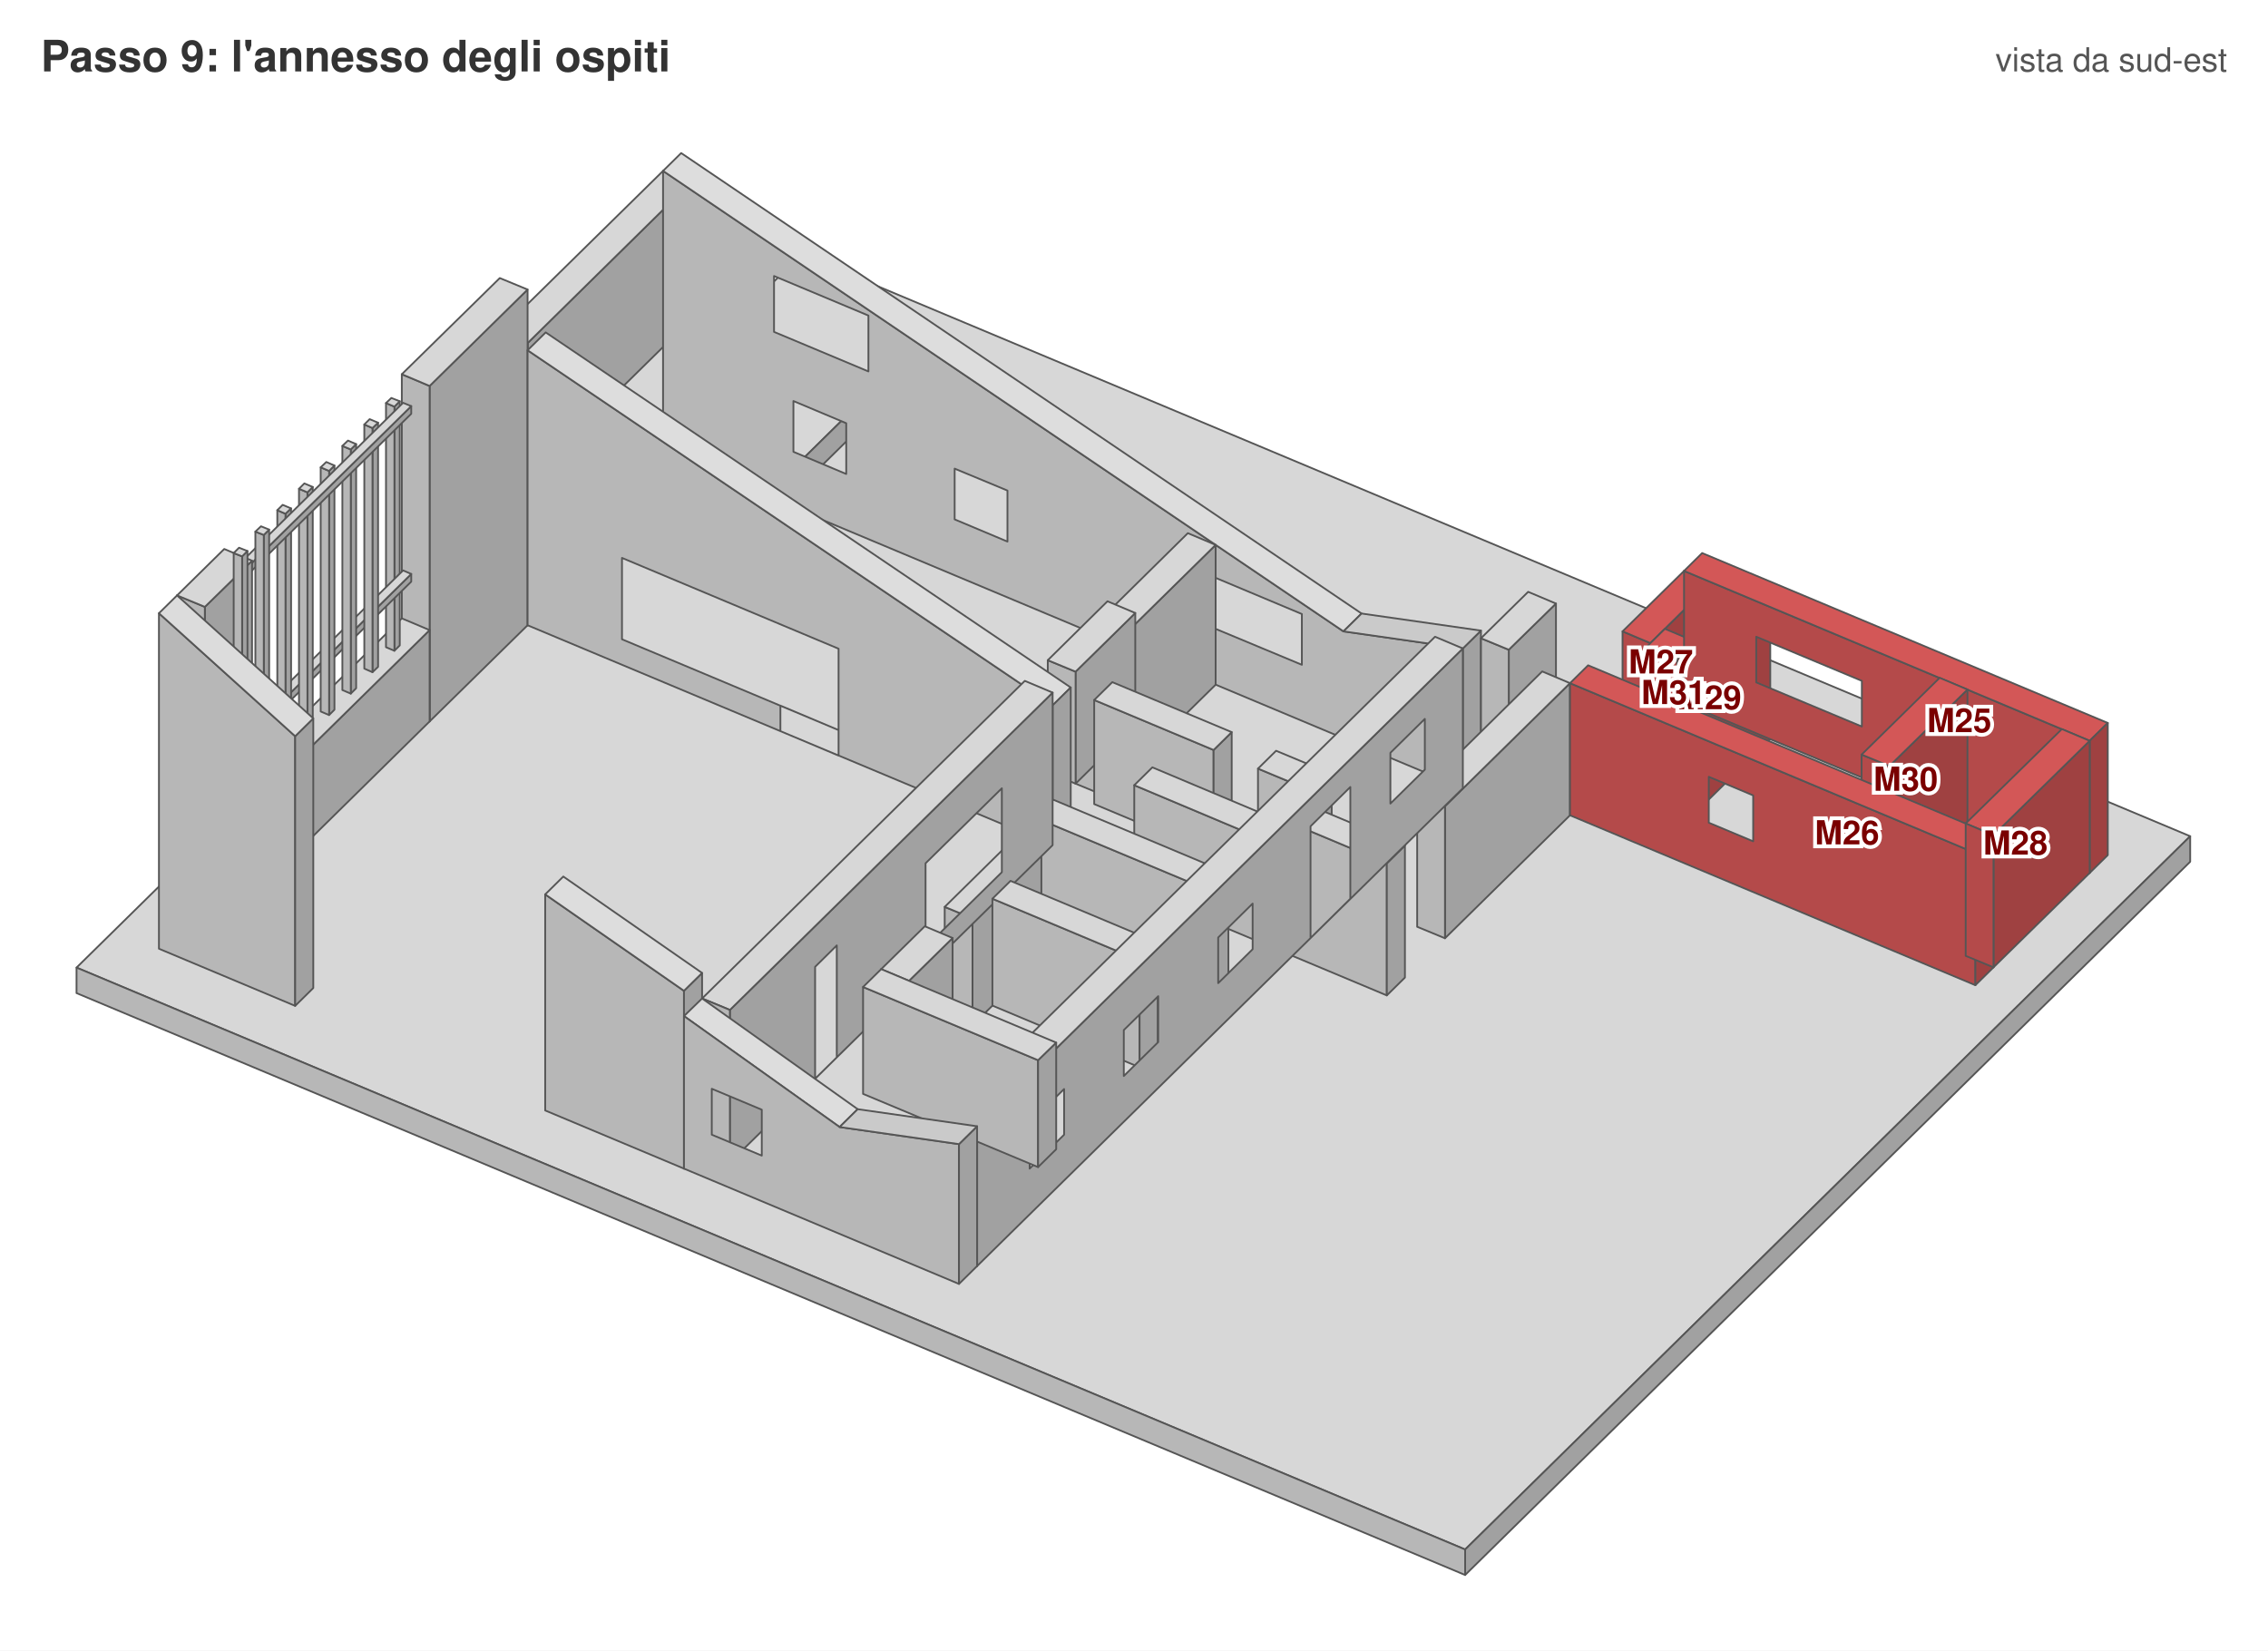
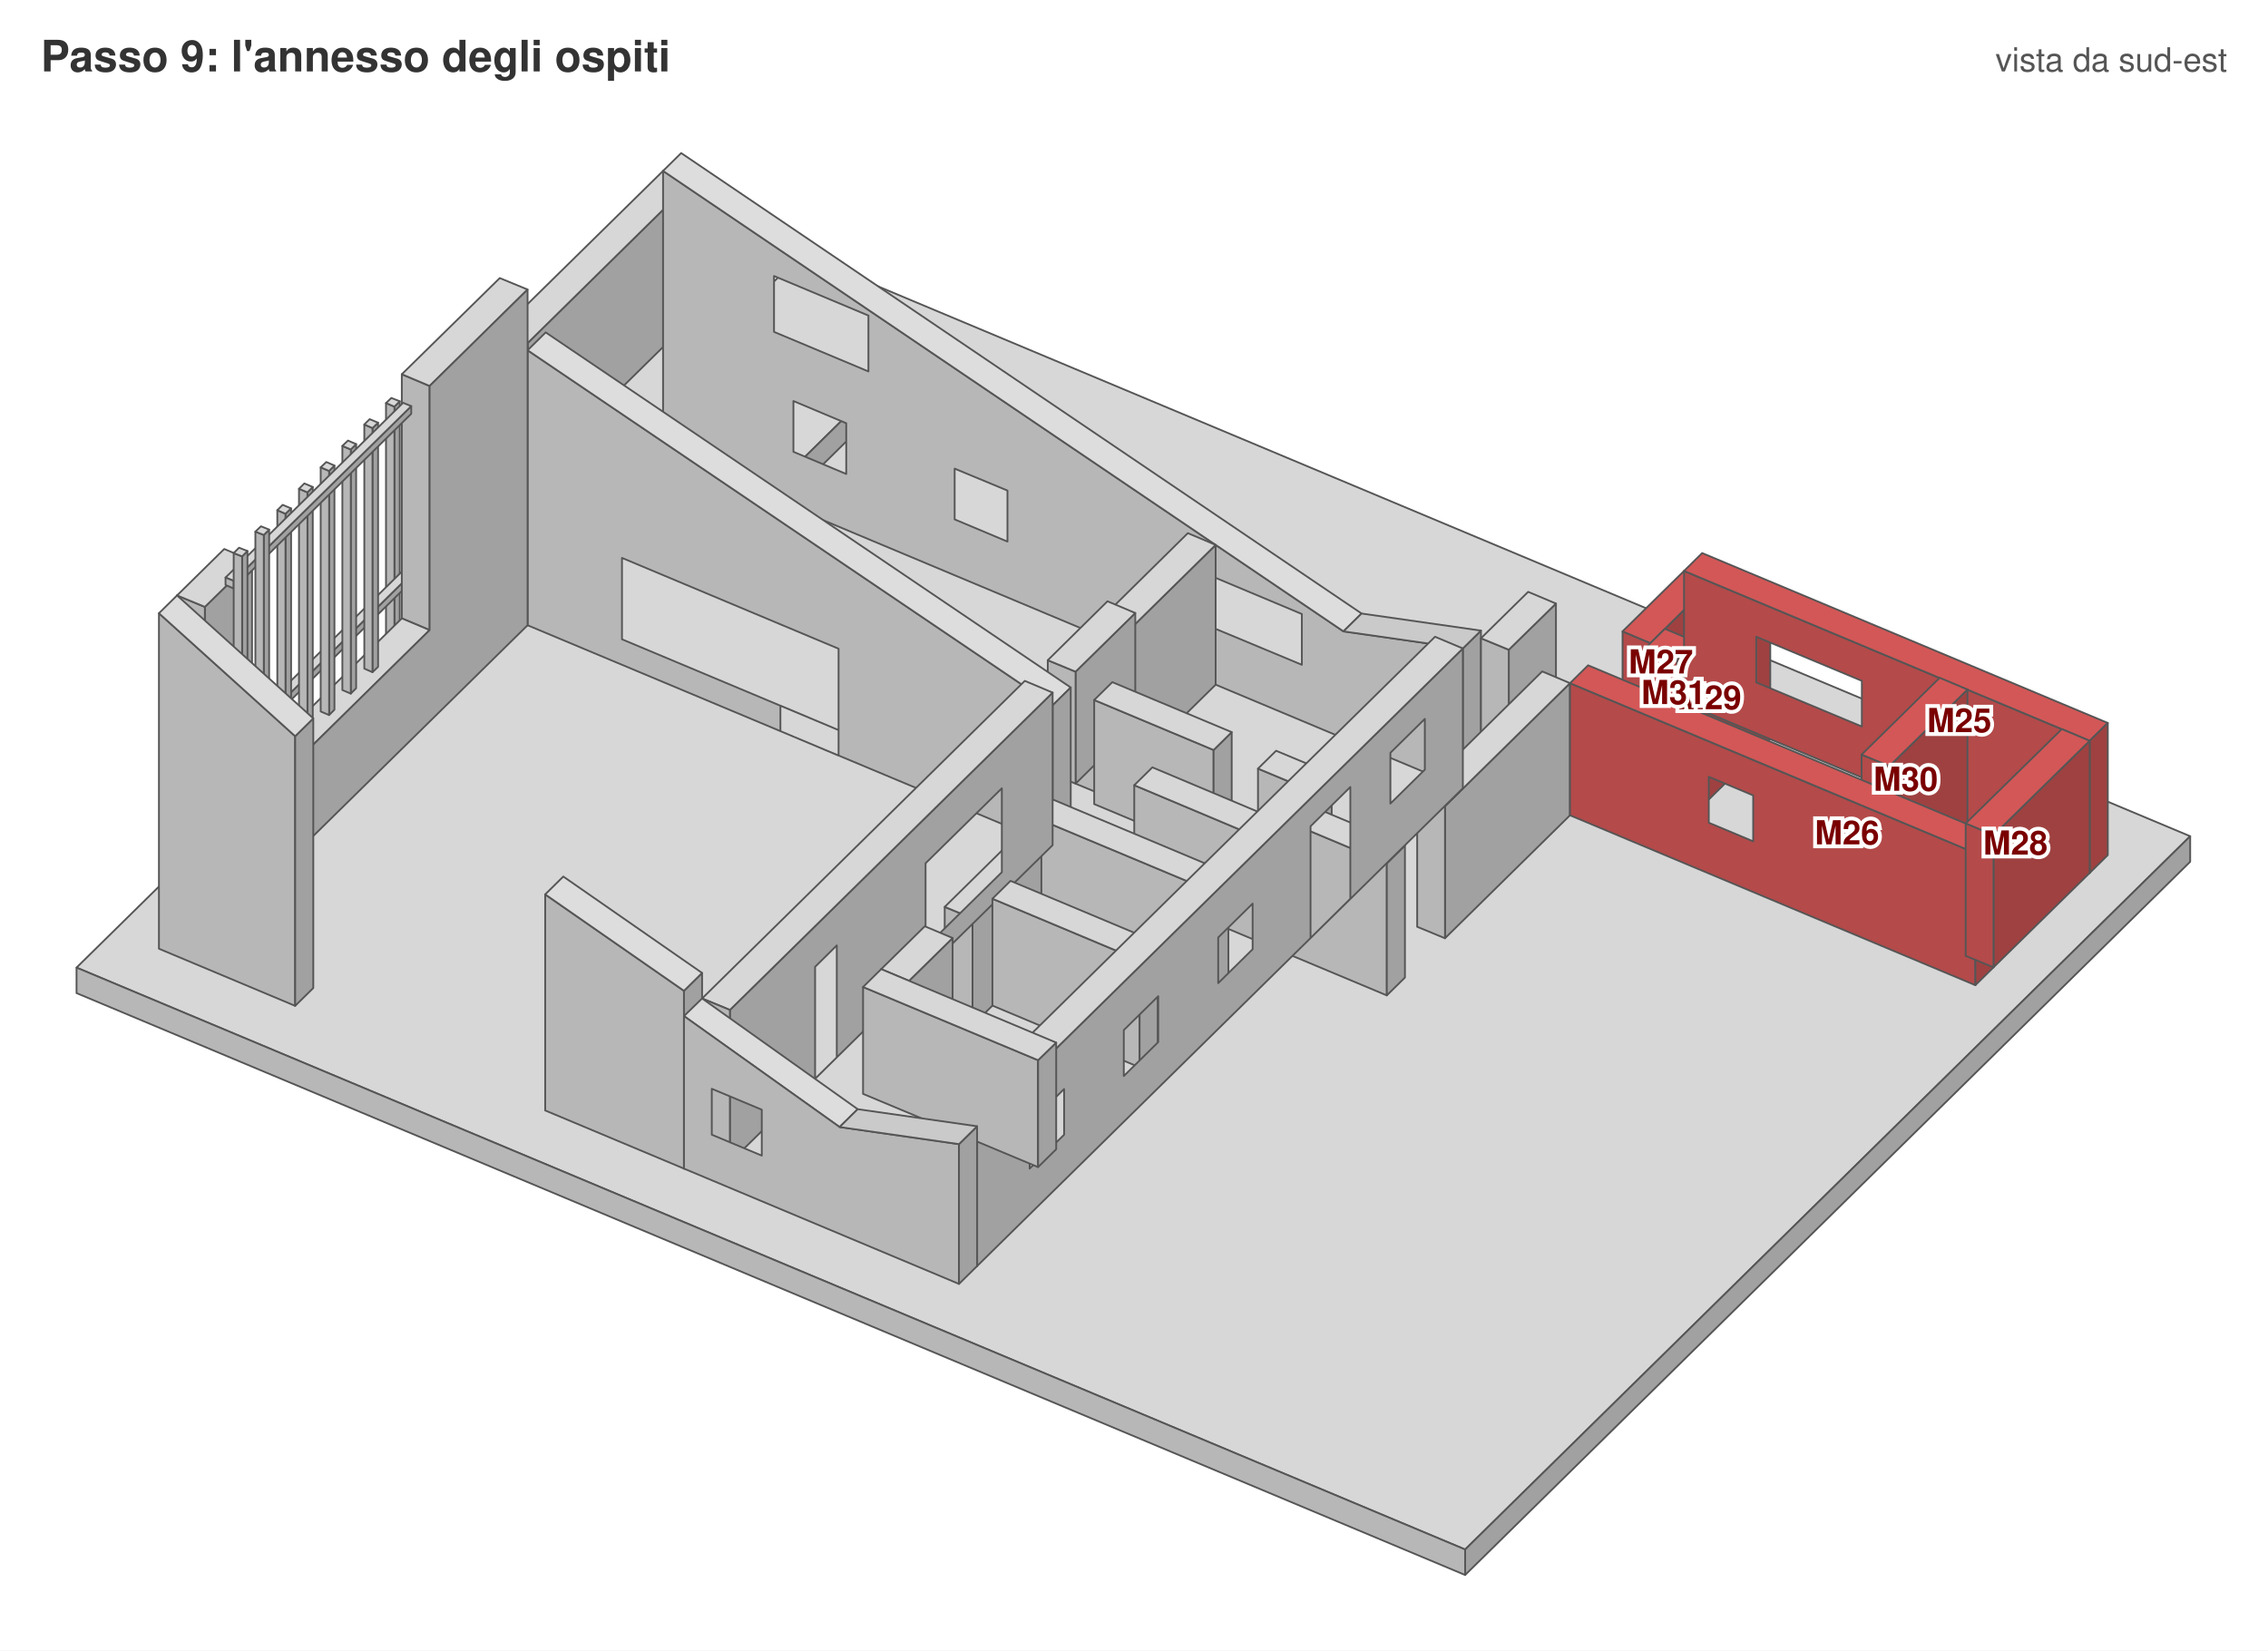
<svg xmlns="http://www.w3.org/2000/svg" viewBox="0 0 889 647" width="889" height="647">
  <rect width="100%" height="100%" fill="#ffffff" />
  <text x="16" y="28" font-family="Helvetica, Arial, sans-serif" font-size="17" font-weight="bold" fill="#333">Passo 9: l'annesso degli ospiti</text>
  <path d="M 314.2 99.7 L 858.5 327.8 L 574.3 607.4 L 30.0 379.3 Z" fill="rgb(215,215,215)" fill-rule="evenodd" stroke="#555" stroke-width="0.7" stroke-linejoin="round" />
  <path d="M 858.5 337.8 L 574.3 617.4 L 574.3 607.4 L 858.5 327.8 Z" fill="rgb(161,161,161)" fill-rule="evenodd" stroke="#555" stroke-width="0.7" stroke-linejoin="round" />
  <path d="M 574.3 617.4 L 30.0 389.3 L 30.0 379.3 L 574.3 607.4 Z" fill="rgb(183,183,183)" fill-rule="evenodd" stroke="#555" stroke-width="0.7" stroke-linejoin="round" />
  <path d="M 270.7 182.2 L 206.8 245.1 L 206.8 134.5 L 270.7 71.6 Z M 267.2 163.8 L 240.9 189.6 L 240.9 169.7 L 267.2 143.8 Z" fill="rgb(161,161,161)" fill-rule="evenodd" stroke="#555" stroke-width="0.7" stroke-linejoin="round" />
  <path d="M 195.9 240.5 L 195.9 129.9 L 206.8 134.5 L 206.8 245.1 Z" fill="rgb(183,183,183)" fill-rule="evenodd" stroke="#555" stroke-width="0.7" stroke-linejoin="round" />
  <path d="M 195.9 129.9 L 259.9 67.0 L 270.7 71.6 L 206.8 134.5 Z" fill="rgb(215,215,215)" fill-rule="evenodd" stroke="#555" stroke-width="0.7" stroke-linejoin="round" />
  <path d="M 270.7 125.4 L 340.4 154.6 L 283.6 210.5 L 213.9 181.3 Z" fill="rgb(215,215,215)" fill-rule="evenodd" stroke="#555" stroke-width="0.7" stroke-linejoin="round" />
  <path d="M 340.4 164.5 L 283.6 220.5 L 283.6 210.5 L 340.4 154.6 Z" fill="rgb(161,161,161)" fill-rule="evenodd" stroke="#555" stroke-width="0.7" stroke-linejoin="round" />
  <path d="M 283.6 220.5 L 213.9 191.3 L 213.9 181.3 L 283.6 210.5 Z" fill="rgb(183,183,183)" fill-rule="evenodd" stroke="#555" stroke-width="0.7" stroke-linejoin="round" />
  <path d="M 259.9 177.6 L 573.4 309.0 L 573.4 254.2 L 526.6 247.5 L 259.9 67.0 Z M 311.0 177.1 L 331.7 185.8 L 331.7 165.9 L 311.0 157.2 Z M 374.2 203.6 L 394.9 212.3 L 394.9 192.3 L 374.2 183.7 Z M 474.3 245.6 L 510.3 260.6 L 510.3 240.7 L 474.3 225.6 Z M 303.4 130.1 L 340.4 145.6 L 340.4 123.7 L 303.4 108.2 Z" fill="rgb(183,183,183)" fill-rule="evenodd" stroke="#555" stroke-width="0.7" stroke-linejoin="round" />
  <path d="M 533.7 240.5 L 267.0 60.0 L 259.9 67.0 L 526.6 247.5 Z" fill="rgb(221,221,221)" fill-rule="evenodd" stroke="#555" stroke-width="0.7" stroke-linejoin="round" />
  <path d="M 580.5 302.0 L 580.5 247.2 L 573.4 254.2 L 573.4 309.0 Z" fill="rgb(161,161,161)" fill-rule="evenodd" stroke="#555" stroke-width="0.7" stroke-linejoin="round" />
  <path d="M 580.5 247.2 L 533.7 240.5 L 526.6 247.5 L 573.4 254.2 Z" fill="rgb(202,202,202)" fill-rule="evenodd" stroke="#555" stroke-width="0.7" stroke-linejoin="round" />
  <path d="M 476.5 268.4 L 432.5 311.7 L 432.5 256.9 L 476.5 213.6 Z" fill="rgb(161,161,161)" fill-rule="evenodd" stroke="#555" stroke-width="0.7" stroke-linejoin="round" />
  <path d="M 421.6 252.4 L 465.6 209.0 L 476.5 213.6 L 432.5 256.9 Z" fill="rgb(215,215,215)" fill-rule="evenodd" stroke="#555" stroke-width="0.7" stroke-linejoin="round" />
  <path d="M 421.6 307.2 L 421.6 252.4 L 432.5 256.9 L 432.5 311.7 Z" fill="rgb(183,183,183)" fill-rule="evenodd" stroke="#555" stroke-width="0.7" stroke-linejoin="round" />
-   <path d="M 206.8 245.1 L 168.4 282.8 L 168.4 151.3 L 206.8 113.5 Z" fill="rgb(161,161,161)" fill-rule="evenodd" stroke="#555" stroke-width="0.7" stroke-linejoin="round" />
-   <path d="M 157.5 278.3 L 157.5 146.7 L 168.4 151.3 L 168.4 282.8 Z" fill="rgb(183,183,183)" fill-rule="evenodd" stroke="#555" stroke-width="0.7" stroke-linejoin="round" />
-   <path d="M 157.5 146.7 L 195.9 109.0 L 206.8 113.5 L 168.4 151.3 Z" fill="rgb(215,215,215)" fill-rule="evenodd" stroke="#555" stroke-width="0.7" stroke-linejoin="round" />
  <path d="M 671.0 280.1 L 646.9 303.9 L 646.9 252.1 L 671.0 228.3 Z" fill="rgb(159,65,65)" fill-rule="evenodd" stroke="#555" stroke-width="0.7" stroke-linejoin="round" />
  <path d="M 636.0 299.3 L 636.0 247.5 L 646.9 252.1 L 646.9 303.9 Z" fill="rgb(180,74,74)" fill-rule="evenodd" stroke="#555" stroke-width="0.7" stroke-linejoin="round" />
  <path d="M 636.0 247.5 L 660.1 223.8 L 671.0 228.3 L 646.9 252.1 Z" fill="rgb(211,87,87)" fill-rule="evenodd" stroke="#555" stroke-width="0.7" stroke-linejoin="round" />
  <path d="M 445.0 284.1 L 421.6 307.2 L 421.6 263.3 L 445.0 240.3 Z" fill="rgb(161,161,161)" fill-rule="evenodd" stroke="#555" stroke-width="0.7" stroke-linejoin="round" />
  <path d="M 410.7 302.6 L 410.7 258.8 L 421.6 263.3 L 421.6 307.2 Z" fill="rgb(183,183,183)" fill-rule="evenodd" stroke="#555" stroke-width="0.7" stroke-linejoin="round" />
  <path d="M 410.7 258.8 L 434.1 235.7 L 445.0 240.3 L 421.6 263.3 Z" fill="rgb(215,215,215)" fill-rule="evenodd" stroke="#555" stroke-width="0.7" stroke-linejoin="round" />
  <path d="M 609.9 288.4 L 591.4 306.6 L 591.4 254.7 L 609.9 236.6 Z" fill="rgb(161,161,161)" fill-rule="evenodd" stroke="#555" stroke-width="0.7" stroke-linejoin="round" />
  <path d="M 580.5 302.0 L 580.5 250.2 L 591.4 254.7 L 591.4 306.6 Z" fill="rgb(183,183,183)" fill-rule="evenodd" stroke="#555" stroke-width="0.7" stroke-linejoin="round" />
  <path d="M 580.5 250.2 L 599.0 232.0 L 609.9 236.6 L 591.4 254.7 Z" fill="rgb(215,215,215)" fill-rule="evenodd" stroke="#555" stroke-width="0.7" stroke-linejoin="round" />
  <path d="M 693.9 289.7 L 663.3 319.8 L 663.3 267.9 L 693.9 237.9 Z" fill="rgb(159,65,65)" fill-rule="evenodd" stroke="#555" stroke-width="0.7" stroke-linejoin="round" />
  <path d="M 652.5 315.2 L 652.5 263.4 L 663.3 267.9 L 663.3 319.8 Z" fill="rgb(180,74,74)" fill-rule="evenodd" stroke="#555" stroke-width="0.7" stroke-linejoin="round" />
  <path d="M 652.5 263.4 L 683.0 233.3 L 693.9 237.9 L 663.3 267.9 Z" fill="rgb(211,87,87)" fill-rule="evenodd" stroke="#555" stroke-width="0.7" stroke-linejoin="round" />
  <path d="M 664.5 303.3 L 664.5 251.5 L 657.4 258.5 L 657.4 310.3 Z" fill="rgb(159,65,65)" fill-rule="evenodd" stroke="#555" stroke-width="0.7" stroke-linejoin="round" />
  <path d="M 645.5 305.3 L 657.4 310.3 L 657.4 258.5 L 645.5 253.5 Z" fill="rgb(180,74,74)" fill-rule="evenodd" stroke="#555" stroke-width="0.7" stroke-linejoin="round" />
  <path d="M 664.5 251.5 L 652.6 246.5 L 645.5 253.5 L 657.4 258.5 Z" fill="rgb(211,87,87)" fill-rule="evenodd" stroke="#555" stroke-width="0.7" stroke-linejoin="round" />
  <path d="M 206.8 245.1 L 412.6 331.3 L 412.6 276.5 L 206.8 137.3 Z M 243.8 250.6 L 328.7 286.2 L 328.7 254.3 L 243.8 218.7 Z M 305.9 286.6 L 328.7 296.2 L 328.7 286.2 L 305.9 276.6 Z" fill="rgb(183,183,183)" fill-rule="evenodd" stroke="#555" stroke-width="0.7" stroke-linejoin="round" />
  <path d="M 419.7 269.5 L 213.9 130.3 L 206.8 137.3 L 412.6 276.5 Z" fill="rgb(221,221,221)" fill-rule="evenodd" stroke="#555" stroke-width="0.7" stroke-linejoin="round" />
  <path d="M 419.7 324.3 L 419.7 269.5 L 412.6 276.5 L 412.6 331.3 Z" fill="rgb(161,161,161)" fill-rule="evenodd" stroke="#555" stroke-width="0.7" stroke-linejoin="round" />
  <path d="M 660.1 275.6 L 819.1 342.2 L 819.1 290.4 L 660.1 223.8 Z M 688.4 267.5 L 729.8 284.8 L 729.8 266.9 L 688.4 249.6 Z" fill="rgb(180,74,74)" fill-rule="evenodd" stroke="#555" stroke-width="0.7" stroke-linejoin="round" />
  <path d="M 826.2 283.4 L 667.2 216.8 L 660.1 223.8 L 819.1 290.4 Z" fill="rgb(211,87,87)" fill-rule="evenodd" stroke="#555" stroke-width="0.7" stroke-linejoin="round" />
  <path d="M 826.2 335.2 L 826.2 283.4 L 819.1 290.4 L 819.1 342.2 Z" fill="rgb(159,65,65)" fill-rule="evenodd" stroke="#555" stroke-width="0.7" stroke-linejoin="round" />
-   <path d="M 168.4 282.8 L 98.8 351.3 L 98.8 315.5 L 168.4 247.0 Z" fill="rgb(161,161,161)" fill-rule="evenodd" stroke="#555" stroke-width="0.7" stroke-linejoin="round" />
-   <path d="M 87.9 310.9 L 157.5 242.4 L 168.4 247.0 L 98.8 315.5 Z" fill="rgb(215,215,215)" fill-rule="evenodd" stroke="#555" stroke-width="0.7" stroke-linejoin="round" />
-   <path d="M 87.9 346.8 L 87.9 310.9 L 98.8 315.5 L 98.8 351.3 Z" fill="rgb(183,183,183)" fill-rule="evenodd" stroke="#555" stroke-width="0.7" stroke-linejoin="round" />
  <path d="M 428.9 315.2 L 475.7 334.8 L 475.7 294.0 L 428.9 274.4 Z" fill="rgb(183,183,183)" fill-rule="evenodd" stroke="#555" stroke-width="0.7" stroke-linejoin="round" />
  <path d="M 482.8 327.9 L 482.8 287.0 L 475.7 294.0 L 475.7 334.8 Z" fill="rgb(161,161,161)" fill-rule="evenodd" stroke="#555" stroke-width="0.7" stroke-linejoin="round" />
  <path d="M 482.8 287.0 L 436.0 267.4 L 428.9 274.4 L 475.7 294.0 Z" fill="rgb(215,215,215)" fill-rule="evenodd" stroke="#555" stroke-width="0.7" stroke-linejoin="round" />
  <path d="M 156.7 253.0 L 154.6 255.1 L 154.6 159.4 L 156.7 157.3 Z" fill="rgb(161,161,161)" fill-rule="evenodd" stroke="#555" stroke-width="0.7" stroke-linejoin="round" />
  <path d="M 151.3 253.7 L 151.3 158.0 L 154.6 159.4 L 154.6 255.1 Z" fill="rgb(183,183,183)" fill-rule="evenodd" stroke="#555" stroke-width="0.7" stroke-linejoin="round" />
  <path d="M 151.3 158.0 L 153.4 156.0 L 156.7 157.3 L 154.6 159.4 Z" fill="rgb(215,215,215)" fill-rule="evenodd" stroke="#555" stroke-width="0.7" stroke-linejoin="round" />
  <path d="M 161.2 228.0 L 91.6 296.5 L 91.6 293.5 L 161.2 225.0 Z" fill="rgb(161,161,161)" fill-rule="evenodd" stroke="#555" stroke-width="0.7" stroke-linejoin="round" />
  <path d="M 88.4 292.1 L 158.0 223.6 L 161.2 225.0 L 91.6 293.5 Z" fill="rgb(215,215,215)" fill-rule="evenodd" stroke="#555" stroke-width="0.7" stroke-linejoin="round" />
  <path d="M 88.4 295.1 L 88.4 292.1 L 91.6 293.5 L 91.6 296.5 Z" fill="rgb(183,183,183)" fill-rule="evenodd" stroke="#555" stroke-width="0.7" stroke-linejoin="round" />
+   <path d="M 157.5 242.4 L 157.5 146.7 L 168.4 151.3 L 168.4 247.0 Z" fill="rgb(183,183,183)" fill-rule="evenodd" stroke="#555" stroke-width="0.7" stroke-linejoin="round" />
+   <path d="M 87.9 310.9 L 157.5 242.4 L 168.4 247.0 L 98.8 315.5 Z" fill="rgb(215,215,215)" fill-rule="evenodd" stroke="#555" stroke-width="0.7" stroke-linejoin="round" />
+   <path d="M 157.5 146.7 L 195.9 109.0 L 206.8 113.5 L 168.4 151.3 Z" fill="rgb(215,215,215)" fill-rule="evenodd" stroke="#555" stroke-width="0.7" stroke-linejoin="round" />
+   <path d="M 206.8 245.1 L 80.3 369.5 L 80.3 237.9 L 98.8 219.8 L 98.8 315.5 L 168.4 247.0 L 168.4 151.3 L 206.8 113.5 Z" fill="rgb(161,161,161)" fill-rule="evenodd" stroke="#555" stroke-width="0.7" stroke-linejoin="round" />
+   <path d="M 69.4 364.9 L 69.4 233.4 L 80.3 237.9 L 80.3 369.5 Z" fill="rgb(183,183,183)" fill-rule="evenodd" stroke="#555" stroke-width="0.7" stroke-linejoin="round" />
+   <path d="M 69.4 233.4 L 87.9 215.2 L 98.8 219.8 L 80.3 237.9 Z" fill="rgb(215,215,215)" fill-rule="evenodd" stroke="#555" stroke-width="0.7" stroke-linejoin="round" />
  <path d="M 771.2 322.1 L 740.6 352.2 L 740.6 300.3 L 771.2 270.3 Z" fill="rgb(159,65,65)" fill-rule="evenodd" stroke="#555" stroke-width="0.7" stroke-linejoin="round" />
  <path d="M 729.7 347.6 L 729.7 295.8 L 740.6 300.3 L 740.6 352.2 Z" fill="rgb(180,74,74)" fill-rule="evenodd" stroke="#555" stroke-width="0.7" stroke-linejoin="round" />
  <path d="M 729.7 295.8 L 760.3 265.7 L 771.2 270.3 L 740.6 300.3 Z" fill="rgb(211,87,87)" fill-rule="evenodd" stroke="#555" stroke-width="0.7" stroke-linejoin="round" />
  <path d="M 148.2 261.4 L 146.0 263.5 L 146.0 167.8 L 148.2 165.7 Z" fill="rgb(161,161,161)" fill-rule="evenodd" stroke="#555" stroke-width="0.7" stroke-linejoin="round" />
  <path d="M 142.8 262.1 L 142.8 166.4 L 146.0 167.8 L 146.0 263.5 Z" fill="rgb(183,183,183)" fill-rule="evenodd" stroke="#555" stroke-width="0.7" stroke-linejoin="round" />
  <path d="M 142.8 166.4 L 144.9 164.3 L 148.2 165.7 L 146.0 167.8 Z" fill="rgb(215,215,215)" fill-rule="evenodd" stroke="#555" stroke-width="0.7" stroke-linejoin="round" />
  <path d="M 493.1 342.1 L 514.9 351.3 L 514.9 310.4 L 493.1 301.3 Z" fill="rgb(183,183,183)" fill-rule="evenodd" stroke="#555" stroke-width="0.7" stroke-linejoin="round" />
  <path d="M 522.0 344.3 L 522.0 303.4 L 514.9 310.4 L 514.9 351.3 Z" fill="rgb(161,161,161)" fill-rule="evenodd" stroke="#555" stroke-width="0.7" stroke-linejoin="round" />
  <path d="M 522.0 303.4 L 500.2 294.3 L 493.1 301.3 L 514.9 310.4 Z" fill="rgb(215,215,215)" fill-rule="evenodd" stroke="#555" stroke-width="0.7" stroke-linejoin="round" />
  <path d="M 615.4 319.6 L 566.4 367.8 L 566.4 316.0 L 615.4 267.8 Z" fill="rgb(161,161,161)" fill-rule="evenodd" stroke="#555" stroke-width="0.7" stroke-linejoin="round" />
  <path d="M 555.5 311.5 L 604.5 263.2 L 615.4 267.8 L 566.4 316.0 Z" fill="rgb(215,215,215)" fill-rule="evenodd" stroke="#555" stroke-width="0.7" stroke-linejoin="round" />
  <path d="M 555.5 363.3 L 555.5 311.5 L 566.4 316.0 L 566.4 367.8 Z" fill="rgb(183,183,183)" fill-rule="evenodd" stroke="#555" stroke-width="0.7" stroke-linejoin="round" />
  <path d="M 139.6 269.8 L 137.5 271.9 L 137.5 176.2 L 139.6 174.1 Z" fill="rgb(161,161,161)" fill-rule="evenodd" stroke="#555" stroke-width="0.7" stroke-linejoin="round" />
  <path d="M 134.2 270.5 L 134.2 174.8 L 137.5 176.2 L 137.5 271.9 Z" fill="rgb(183,183,183)" fill-rule="evenodd" stroke="#555" stroke-width="0.7" stroke-linejoin="round" />
  <path d="M 134.2 174.8 L 136.4 172.7 L 139.6 174.1 L 137.5 176.2 Z" fill="rgb(215,215,215)" fill-rule="evenodd" stroke="#555" stroke-width="0.7" stroke-linejoin="round" />
  <path d="M 615.4 319.6 L 774.3 386.2 L 774.3 334.4 L 615.4 267.8 Z M 669.8 322.5 L 687.2 329.8 L 687.2 311.8 L 669.8 304.5 Z" fill="rgb(180,74,74)" fill-rule="evenodd" stroke="#555" stroke-width="0.7" stroke-linejoin="round" />
  <path d="M 781.4 327.4 L 622.5 260.8 L 615.4 267.8 L 774.3 334.4 Z" fill="rgb(211,87,87)" fill-rule="evenodd" stroke="#555" stroke-width="0.7" stroke-linejoin="round" />
  <path d="M 781.4 379.2 L 781.4 327.4 L 774.3 334.4 L 774.3 386.2 Z" fill="rgb(159,65,65)" fill-rule="evenodd" stroke="#555" stroke-width="0.7" stroke-linejoin="round" />
  <path d="M 444.6 348.7 L 495.7 370.1 L 495.7 329.3 L 444.6 307.8 Z" fill="rgb(183,183,183)" fill-rule="evenodd" stroke="#555" stroke-width="0.7" stroke-linejoin="round" />
  <path d="M 502.8 363.1 L 502.8 322.3 L 495.7 329.3 L 495.7 370.1 Z" fill="rgb(161,161,161)" fill-rule="evenodd" stroke="#555" stroke-width="0.7" stroke-linejoin="round" />
  <path d="M 502.8 322.3 L 451.7 300.8 L 444.6 307.8 L 495.7 329.3 Z" fill="rgb(215,215,215)" fill-rule="evenodd" stroke="#555" stroke-width="0.7" stroke-linejoin="round" />
  <path d="M 131.1 278.2 L 129.0 280.3 L 129.0 184.6 L 131.1 182.5 Z" fill="rgb(161,161,161)" fill-rule="evenodd" stroke="#555" stroke-width="0.7" stroke-linejoin="round" />
  <path d="M 125.7 278.9 L 125.7 183.2 L 129.0 184.6 L 129.0 280.3 Z" fill="rgb(183,183,183)" fill-rule="evenodd" stroke="#555" stroke-width="0.7" stroke-linejoin="round" />
  <path d="M 125.7 183.2 L 127.9 181.1 L 131.1 182.5 L 129.0 184.6 Z" fill="rgb(215,215,215)" fill-rule="evenodd" stroke="#555" stroke-width="0.7" stroke-linejoin="round" />
  <path d="M 819.1 342.2 L 781.4 379.2 L 781.4 327.4 L 819.1 290.4 Z" fill="rgb(159,65,65)" fill-rule="evenodd" stroke="#555" stroke-width="0.7" stroke-linejoin="round" />
  <path d="M 770.5 322.8 L 808.2 285.8 L 819.1 290.4 L 781.4 327.4 Z" fill="rgb(211,87,87)" fill-rule="evenodd" stroke="#555" stroke-width="0.7" stroke-linejoin="round" />
  <path d="M 770.5 374.7 L 770.5 322.8 L 781.4 327.4 L 781.4 379.2 Z" fill="rgb(180,74,74)" fill-rule="evenodd" stroke="#555" stroke-width="0.7" stroke-linejoin="round" />
  <path d="M 122.6 286.5 L 120.5 288.6 L 120.5 193.0 L 122.6 190.9 Z" fill="rgb(161,161,161)" fill-rule="evenodd" stroke="#555" stroke-width="0.7" stroke-linejoin="round" />
  <path d="M 117.2 287.3 L 117.2 191.6 L 120.5 193.0 L 120.5 288.6 Z" fill="rgb(183,183,183)" fill-rule="evenodd" stroke="#555" stroke-width="0.7" stroke-linejoin="round" />
  <path d="M 117.2 191.6 L 119.3 189.5 L 122.6 190.9 L 120.5 193.0 Z" fill="rgb(215,215,215)" fill-rule="evenodd" stroke="#555" stroke-width="0.7" stroke-linejoin="round" />
  <path d="M 405.8 362.4 L 474.4 391.1 L 474.4 349.2 L 405.8 320.5 Z" fill="rgb(183,183,183)" fill-rule="evenodd" stroke="#555" stroke-width="0.7" stroke-linejoin="round" />
  <path d="M 481.5 384.1 L 481.5 342.3 L 474.4 349.2 L 474.4 391.1 Z" fill="rgb(161,161,161)" fill-rule="evenodd" stroke="#555" stroke-width="0.7" stroke-linejoin="round" />
  <path d="M 481.5 342.3 L 412.9 313.5 L 405.8 320.5 L 474.4 349.2 Z" fill="rgb(215,215,215)" fill-rule="evenodd" stroke="#555" stroke-width="0.7" stroke-linejoin="round" />
  <path d="M 114.1 294.9 L 111.9 297.0 L 111.9 201.4 L 114.1 199.3 Z" fill="rgb(161,161,161)" fill-rule="evenodd" stroke="#555" stroke-width="0.7" stroke-linejoin="round" />
  <path d="M 108.7 295.7 L 108.7 200.0 L 111.9 201.4 L 111.9 297.0 Z" fill="rgb(183,183,183)" fill-rule="evenodd" stroke="#555" stroke-width="0.7" stroke-linejoin="round" />
  <path d="M 108.7 200.0 L 110.8 197.9 L 114.1 199.3 L 111.9 201.4 Z" fill="rgb(215,215,215)" fill-rule="evenodd" stroke="#555" stroke-width="0.7" stroke-linejoin="round" />
  <path d="M 161.2 162.2 L 91.6 230.7 L 91.6 227.7 L 161.2 159.2 Z" fill="rgb(161,161,161)" fill-rule="evenodd" stroke="#555" stroke-width="0.7" stroke-linejoin="round" />
  <path d="M 88.4 226.4 L 158.0 157.9 L 161.2 159.2 L 91.6 227.7 Z" fill="rgb(215,215,215)" fill-rule="evenodd" stroke="#555" stroke-width="0.7" stroke-linejoin="round" />
  <path d="M 88.4 229.3 L 88.4 226.4 L 91.6 227.7 L 91.6 230.7 Z" fill="rgb(183,183,183)" fill-rule="evenodd" stroke="#555" stroke-width="0.7" stroke-linejoin="round" />
  <path d="M 506.6 374.7 L 543.6 390.2 L 543.6 338.4 L 506.6 322.9 Z" fill="rgb(183,183,183)" fill-rule="evenodd" stroke="#555" stroke-width="0.7" stroke-linejoin="round" />
  <path d="M 550.7 383.2 L 550.7 331.4 L 543.6 338.4 L 543.6 390.2 Z" fill="rgb(161,161,161)" fill-rule="evenodd" stroke="#555" stroke-width="0.7" stroke-linejoin="round" />
  <path d="M 550.7 331.4 L 513.7 315.9 L 506.6 322.9 L 543.6 338.4 Z" fill="rgb(215,215,215)" fill-rule="evenodd" stroke="#555" stroke-width="0.7" stroke-linejoin="round" />
  <path d="M 105.5 303.3 L 103.4 305.4 L 103.4 209.7 L 105.5 207.6 Z" fill="rgb(161,161,161)" fill-rule="evenodd" stroke="#555" stroke-width="0.7" stroke-linejoin="round" />
  <path d="M 100.1 304.1 L 100.1 208.4 L 103.4 209.7 L 103.4 305.4 Z" fill="rgb(183,183,183)" fill-rule="evenodd" stroke="#555" stroke-width="0.7" stroke-linejoin="round" />
  <path d="M 100.1 208.4 L 102.3 206.3 L 105.5 207.6 L 103.4 209.7 Z" fill="rgb(215,215,215)" fill-rule="evenodd" stroke="#555" stroke-width="0.7" stroke-linejoin="round" />
  <path d="M 408.2 375.3 L 381.2 401.9 L 381.2 360.0 L 408.2 333.5 Z" fill="rgb(161,161,161)" fill-rule="evenodd" stroke="#555" stroke-width="0.7" stroke-linejoin="round" />
  <path d="M 370.3 397.3 L 370.3 355.5 L 381.2 360.0 L 381.2 401.9 Z" fill="rgb(183,183,183)" fill-rule="evenodd" stroke="#555" stroke-width="0.7" stroke-linejoin="round" />
  <path d="M 370.3 355.5 L 397.3 328.9 L 408.2 333.5 L 381.2 360.0 Z" fill="rgb(215,215,215)" fill-rule="evenodd" stroke="#555" stroke-width="0.7" stroke-linejoin="round" />
-   <path d="M 98.8 351.3 L 80.3 369.5 L 80.3 237.9 L 98.8 219.8 Z" fill="rgb(161,161,161)" fill-rule="evenodd" stroke="#555" stroke-width="0.7" stroke-linejoin="round" />
-   <path d="M 69.4 364.9 L 69.4 233.4 L 80.3 237.9 L 80.3 369.5 Z" fill="rgb(183,183,183)" fill-rule="evenodd" stroke="#555" stroke-width="0.7" stroke-linejoin="round" />
-   <path d="M 69.4 233.4 L 87.9 215.2 L 98.8 219.8 L 80.3 237.9 Z" fill="rgb(215,215,215)" fill-rule="evenodd" stroke="#555" stroke-width="0.7" stroke-linejoin="round" />
  <path d="M 97.0 311.7 L 94.9 313.8 L 94.9 218.1 L 97.0 216.0 Z" fill="rgb(161,161,161)" fill-rule="evenodd" stroke="#555" stroke-width="0.7" stroke-linejoin="round" />
  <path d="M 91.6 312.4 L 91.6 216.8 L 94.9 218.1 L 94.9 313.8 Z" fill="rgb(183,183,183)" fill-rule="evenodd" stroke="#555" stroke-width="0.7" stroke-linejoin="round" />
  <path d="M 91.6 216.8 L 93.7 214.7 L 97.0 216.0 L 94.9 218.1 Z" fill="rgb(215,215,215)" fill-rule="evenodd" stroke="#555" stroke-width="0.7" stroke-linejoin="round" />
  <path d="M 412.6 331.3 L 286.1 455.7 L 286.1 395.9 L 412.6 271.5 Z M 392.7 341.9 L 362.8 371.3 L 362.8 338.4 L 392.7 309.0 Z M 328.0 414.5 L 319.5 422.9 L 319.5 379.0 L 328.0 370.6 Z" fill="rgb(161,161,161)" fill-rule="evenodd" stroke="#555" stroke-width="0.7" stroke-linejoin="round" />
  <path d="M 275.2 391.4 L 401.7 266.9 L 412.6 271.5 L 286.1 395.9 Z" fill="rgb(215,215,215)" fill-rule="evenodd" stroke="#555" stroke-width="0.7" stroke-linejoin="round" />
  <path d="M 275.2 451.2 L 275.2 391.4 L 286.1 395.9 L 286.1 455.7 Z" fill="rgb(183,183,183)" fill-rule="evenodd" stroke="#555" stroke-width="0.7" stroke-linejoin="round" />
  <path d="M 389.0 394.2 L 446.7 418.4 L 446.7 376.5 L 389.0 352.3 Z" fill="rgb(183,183,183)" fill-rule="evenodd" stroke="#555" stroke-width="0.7" stroke-linejoin="round" />
  <path d="M 453.8 411.4 L 453.8 369.5 L 446.7 376.5 L 446.7 418.4 Z" fill="rgb(161,161,161)" fill-rule="evenodd" stroke="#555" stroke-width="0.7" stroke-linejoin="round" />
  <path d="M 453.8 369.5 L 396.1 345.3 L 389.0 352.3 L 446.7 376.5 Z" fill="rgb(215,215,215)" fill-rule="evenodd" stroke="#555" stroke-width="0.7" stroke-linejoin="round" />
  <path d="M 573.4 309.0 L 383.0 496.3 L 383.0 441.5 L 573.4 254.2 Z M 558.5 301.7 L 545.0 315.0 L 545.0 295.1 L 558.5 281.8 Z M 529.3 352.3 L 513.7 367.7 L 513.7 323.9 L 529.3 308.5 Z M 491.0 372.1 L 477.5 385.4 L 477.5 367.5 L 491.0 354.2 Z M 454.0 408.5 L 440.5 421.8 L 440.5 403.8 L 454.0 390.5 Z M 417.1 444.8 L 403.6 458.1 L 403.6 440.2 L 417.1 426.9 Z" fill="rgb(161,161,161)" fill-rule="evenodd" stroke="#555" stroke-width="0.7" stroke-linejoin="round" />
  <path d="M 372.1 436.9 L 562.5 249.6 L 573.4 254.2 L 383.0 441.5 Z" fill="rgb(215,215,215)" fill-rule="evenodd" stroke="#555" stroke-width="0.7" stroke-linejoin="round" />
  <path d="M 372.1 491.8 L 372.1 436.9 L 383.0 441.5 L 383.0 496.3 Z" fill="rgb(183,183,183)" fill-rule="evenodd" stroke="#555" stroke-width="0.7" stroke-linejoin="round" />
  <path d="M 62.3 371.9 L 115.7 394.3 L 115.7 288.6 L 62.3 240.4 Z" fill="rgb(183,183,183)" fill-rule="evenodd" stroke="#555" stroke-width="0.7" stroke-linejoin="round" />
  <path d="M 122.8 387.3 L 122.8 281.6 L 115.7 288.6 L 115.7 394.3 Z" fill="rgb(161,161,161)" fill-rule="evenodd" stroke="#555" stroke-width="0.7" stroke-linejoin="round" />
  <path d="M 122.8 281.6 L 69.4 233.4 L 62.3 240.4 L 115.7 288.6 Z" fill="rgb(220,220,220)" fill-rule="evenodd" stroke="#555" stroke-width="0.7" stroke-linejoin="round" />
  <path d="M 373.4 409.6 L 356.3 426.3 L 356.3 384.5 L 373.4 367.7 Z" fill="rgb(161,161,161)" fill-rule="evenodd" stroke="#555" stroke-width="0.7" stroke-linejoin="round" />
  <path d="M 345.4 421.8 L 345.4 379.9 L 356.3 384.5 L 356.3 426.3 Z" fill="rgb(183,183,183)" fill-rule="evenodd" stroke="#555" stroke-width="0.7" stroke-linejoin="round" />
  <path d="M 345.4 379.9 L 362.5 363.1 L 373.4 367.7 L 356.3 384.5 Z" fill="rgb(215,215,215)" fill-rule="evenodd" stroke="#555" stroke-width="0.7" stroke-linejoin="round" />
  <path d="M 338.3 428.8 L 406.9 457.5 L 406.9 415.6 L 338.3 386.9 Z" fill="rgb(183,183,183)" fill-rule="evenodd" stroke="#555" stroke-width="0.7" stroke-linejoin="round" />
  <path d="M 414.0 450.5 L 414.0 408.7 L 406.9 415.6 L 406.9 457.5 Z" fill="rgb(161,161,161)" fill-rule="evenodd" stroke="#555" stroke-width="0.7" stroke-linejoin="round" />
  <path d="M 414.0 408.7 L 345.4 379.9 L 338.3 386.9 L 406.9 415.6 Z" fill="rgb(215,215,215)" fill-rule="evenodd" stroke="#555" stroke-width="0.7" stroke-linejoin="round" />
  <path d="M 213.7 435.3 L 268.1 458.1 L 268.1 388.4 L 213.7 350.6 Z" fill="rgb(183,183,183)" fill-rule="evenodd" stroke="#555" stroke-width="0.7" stroke-linejoin="round" />
  <path d="M 275.2 451.2 L 275.2 381.4 L 268.1 388.4 L 268.1 458.1 Z" fill="rgb(161,161,161)" fill-rule="evenodd" stroke="#555" stroke-width="0.7" stroke-linejoin="round" />
  <path d="M 275.2 381.4 L 220.8 343.6 L 213.7 350.6 L 268.1 388.4 Z" fill="rgb(221,221,221)" fill-rule="evenodd" stroke="#555" stroke-width="0.7" stroke-linejoin="round" />
  <path d="M 336.2 434.8 L 275.2 391.4 L 268.1 398.3 L 329.1 441.8 Z" fill="rgb(221,221,221)" fill-rule="evenodd" stroke="#555" stroke-width="0.7" stroke-linejoin="round" />
  <path d="M 268.1 458.1 L 375.9 503.3 L 375.9 448.5 L 329.1 441.8 L 268.1 398.3 Z M 279.0 444.8 L 298.6 453.0 L 298.6 435.0 L 279.0 426.8 Z" fill="rgb(183,183,183)" fill-rule="evenodd" stroke="#555" stroke-width="0.7" stroke-linejoin="round" />
  <path d="M 383.0 496.3 L 383.0 441.5 L 375.9 448.5 L 375.9 503.3 Z" fill="rgb(161,161,161)" fill-rule="evenodd" stroke="#555" stroke-width="0.7" stroke-linejoin="round" />
  <path d="M 383.0 441.5 L 336.2 434.8 L 329.1 441.8 L 375.9 448.5 Z" fill="rgb(202,202,202)" fill-rule="evenodd" stroke="#555" stroke-width="0.7" stroke-linejoin="round" />
  <text x="651" y="264" font-family="Helvetica, Arial, sans-serif" font-size="13" font-weight="bold" fill="#7a0000" text-anchor="middle" stroke="#fff" stroke-width="3" paint-order="stroke">M27</text>
  <text x="670" y="278" font-family="Helvetica, Arial, sans-serif" font-size="13" font-weight="bold" fill="#7a0000" text-anchor="middle" stroke="#fff" stroke-width="3" paint-order="stroke">M29</text>
  <text x="656" y="276" font-family="Helvetica, Arial, sans-serif" font-size="13" font-weight="bold" fill="#7a0000" text-anchor="middle" stroke="#fff" stroke-width="3" paint-order="stroke">M31</text>
  <text x="768" y="287" font-family="Helvetica, Arial, sans-serif" font-size="13" font-weight="bold" fill="#7a0000" text-anchor="middle" stroke="#fff" stroke-width="3" paint-order="stroke">M25</text>
  <text x="747" y="310" font-family="Helvetica, Arial, sans-serif" font-size="13" font-weight="bold" fill="#7a0000" text-anchor="middle" stroke="#fff" stroke-width="3" paint-order="stroke">M30</text>
  <text x="724" y="331" font-family="Helvetica, Arial, sans-serif" font-size="13" font-weight="bold" fill="#7a0000" text-anchor="middle" stroke="#fff" stroke-width="3" paint-order="stroke">M26</text>
  <text x="790" y="335" font-family="Helvetica, Arial, sans-serif" font-size="13" font-weight="bold" fill="#7a0000" text-anchor="middle" stroke="#fff" stroke-width="3" paint-order="stroke">M28</text>
  <text x="873" y="28" font-family="Helvetica, Arial, sans-serif" font-size="13" fill="#555" text-anchor="end">vista da sud-est</text>
</svg>
